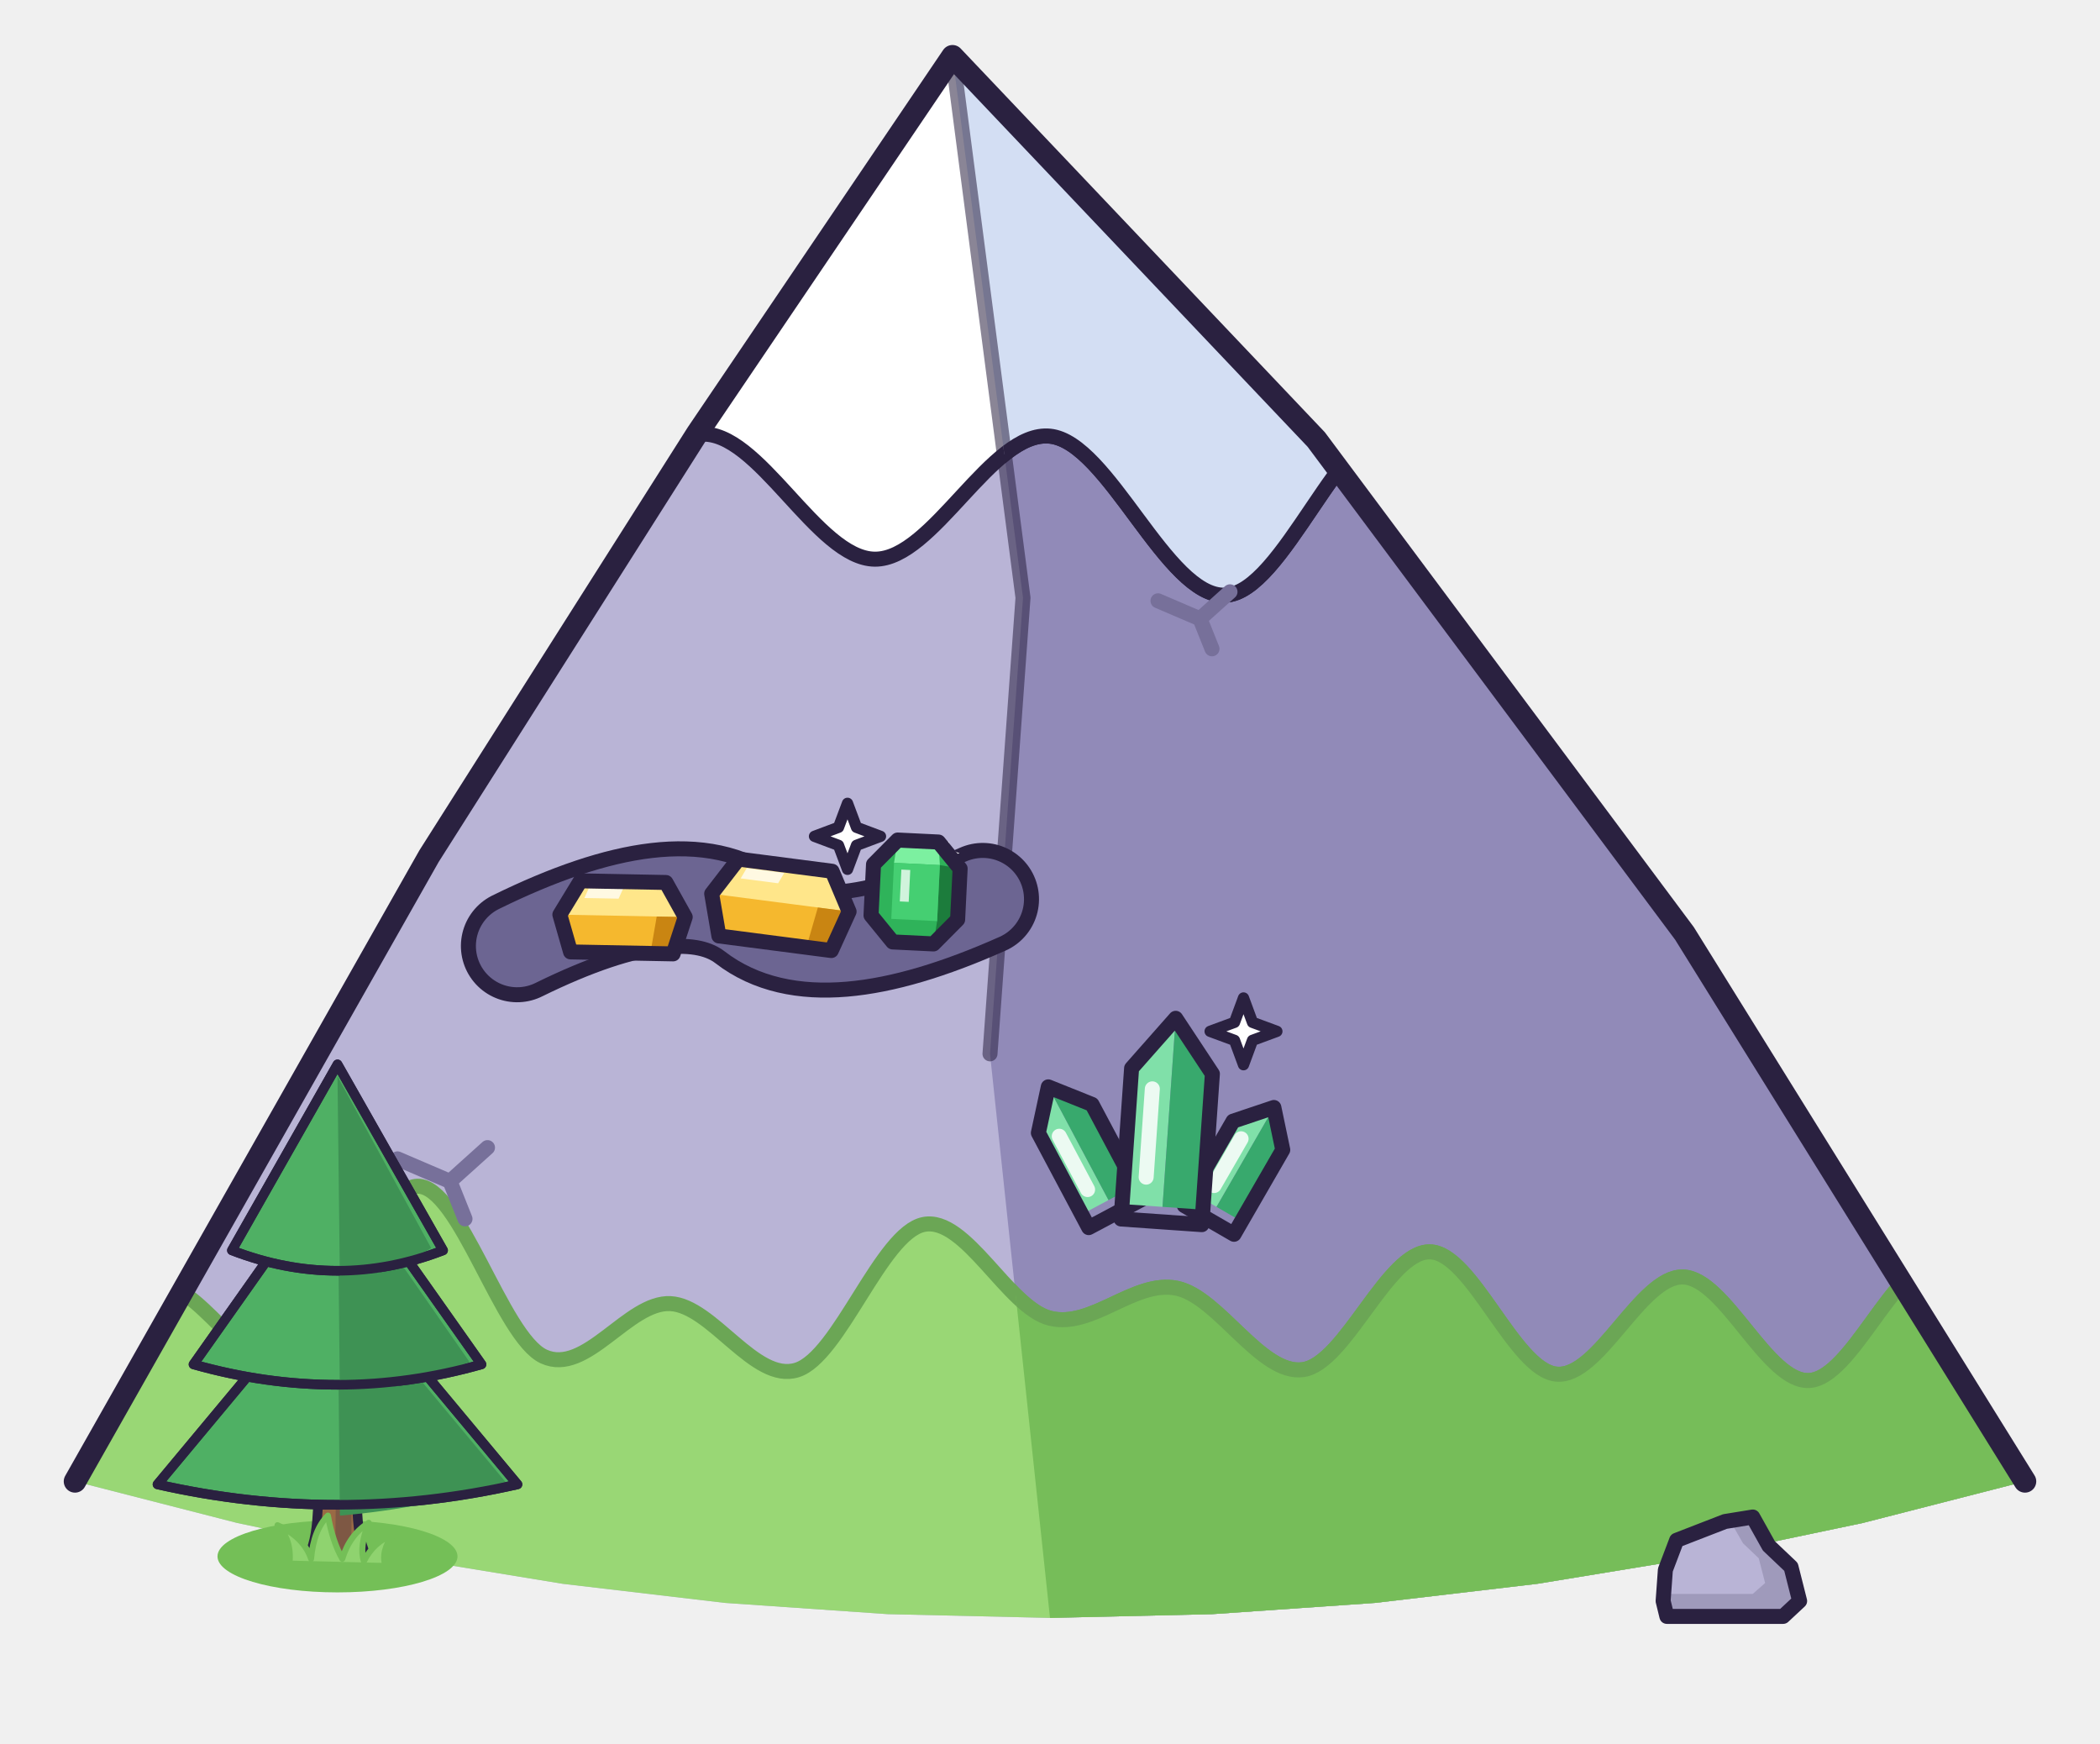
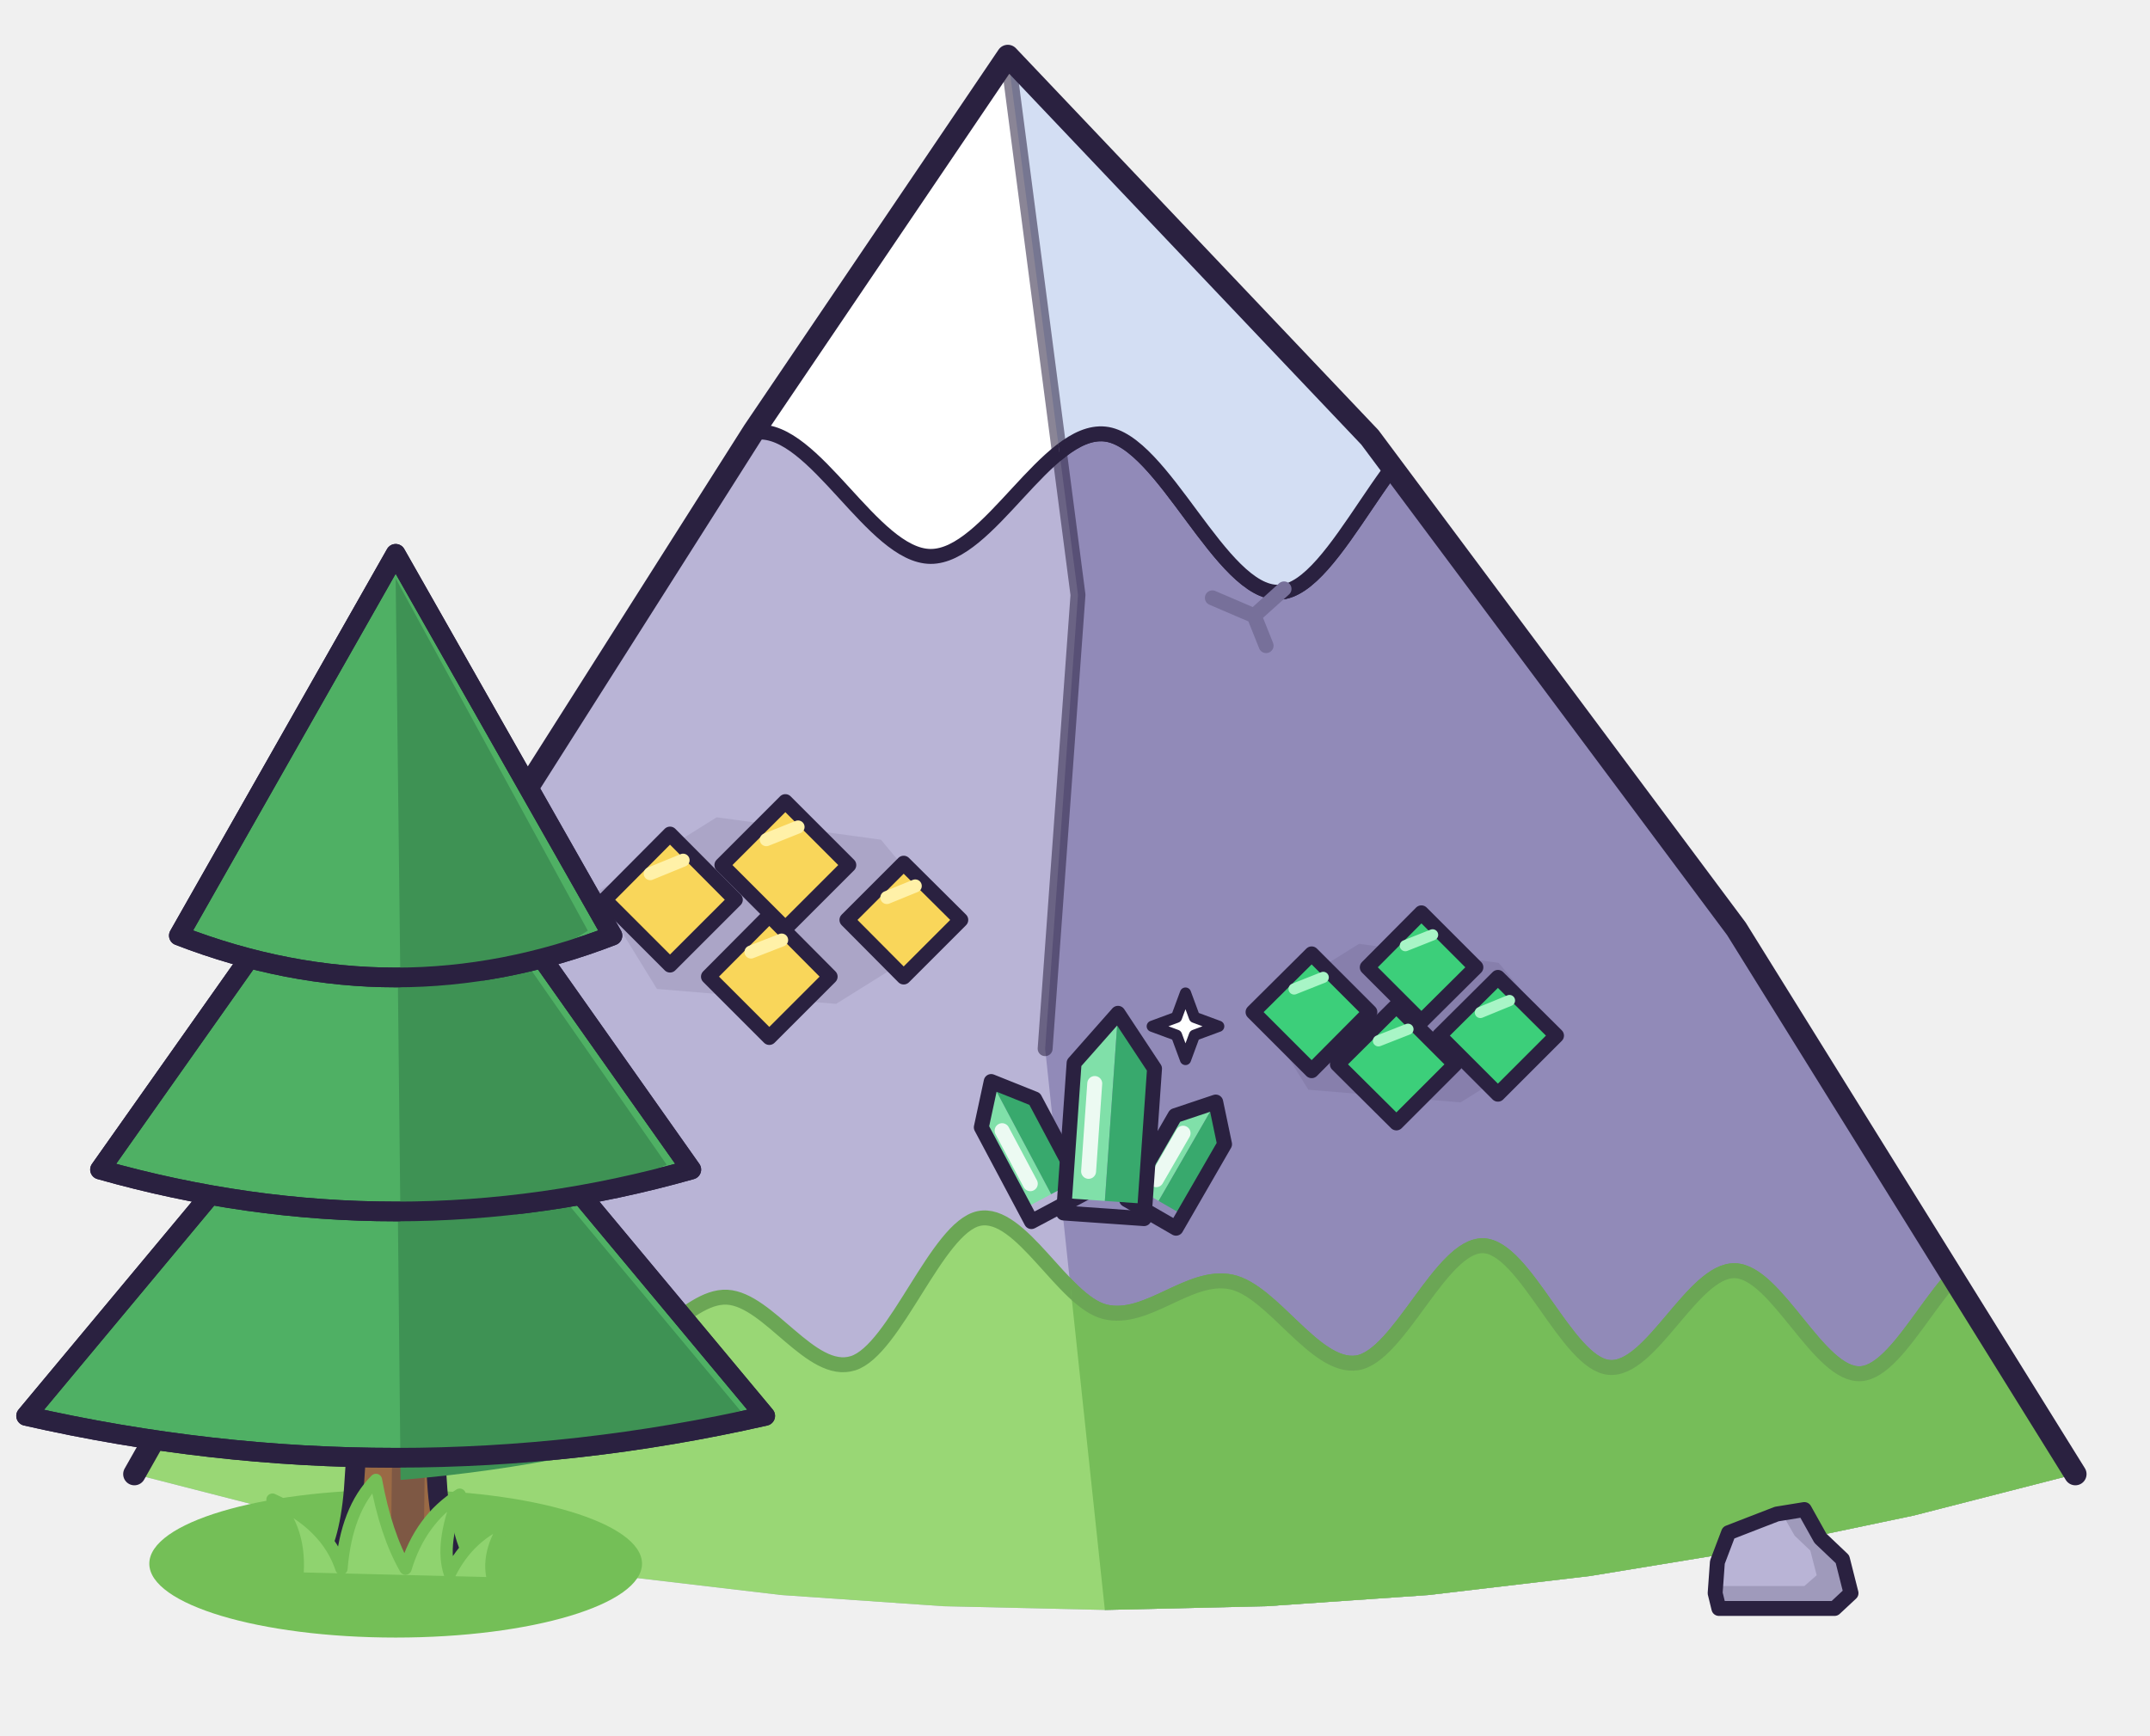
- <svg xmlns="http://www.w3.org/2000/svg" width="560" height="465" viewBox="0 0 560 465" stroke-linejoin="round" stroke-linecap="round">
+ <svg xmlns="http://www.w3.org/2000/svg" width="576" height="465" viewBox="0 0 576 465" stroke-linejoin="round" stroke-linecap="round">
  <defs>
    <clipPath id="montagne-moyenne-d1">
      <path d="M-260,0 L-165.6,-166.7 L-94.1,-279.4 L-26,-380 L71,-277.8 L169.2,-146.1 L260,0 L216.7,11.1 L173.3,20.2 L130,27.3 L86.7,32.4 L43.3,35.4 L0,36.4 L-43.3,35.4 L-86.7,32.4 L-130,27.3 L-173.3,20.2 L-216.7,11.1 Z" />
    </clipPath>
    <clipPath id="montagne-moyenne-d2">
      <path d="M-26,-380 L71,-277.8 L169.2,-146.1 L260,0 L216.7,11.1 L173.3,20.2 L130,27.3 L86.7,32.4 L43.3,35.4 L0,36.4 L-16,-114 L-7.2,-235.6 L-26,-380 Z" />
    </clipPath>
  </defs>
-   <g transform="translate(280 395)">
+   <g transform="translate(296 395)">
    <path d="M-260,0 L-165.6,-166.7 L-94.1,-279.4 L-26,-380 L71,-277.8 L169.2,-146.1 L260,0 L216.7,11.1 L173.3,20.2 L130,27.3 L86.7,32.4 L43.3,35.4 L0,36.4 L-43.3,35.4 L-86.7,32.4 L-130,27.3 L-173.3,20.2 L-216.7,11.1 Z" fill="#b9b4d6" />
    <g clip-path="url(#montagne-moyenne-d1)">
      <path d="M-26,-380 L71,-277.8 L169.2,-146.1 L260,0 L216.7,11.1 L173.3,20.2 L130,27.3 L86.7,32.4 L43.3,35.4 L0,36.4 L-16,-114 L-7.2,-235.6 L-26,-380 Z" fill="#918ab8" />
    </g>
    <g clip-path="url(#montagne-moyenne-d1)">
      <path d="M-280 104 L-270 -44.1 C-264.4 -45.4 -247.5 -54.5 -236.2 -52.4 C-225 -50.3 -213.7 -27.3 -202.5 -31.7 C-191.2 -36.1 -180 -78.4 -168.7 -78.7 C-157.5 -79 -146.2 -38.5 -135 -33.3 C-123.7 -28.1 -112.5 -48 -101.2 -47.4 C-90 -46.8 -78.7 -26.2 -67.5 -29.7 C-56.2 -33.2 -45 -66.2 -33.7 -68.5 C-22.5 -70.8 -11.2 -46.3 0 -43.5 C11.3 -40.7 22.5 -53.8 33.8 -51.5 C45 -49.2 56.3 -28.2 67.5 -29.8 C78.8 -31.4 90 -61.4 101.3 -61.2 C112.5 -61 123.8 -29.7 135 -28.6 C146.3 -27.4 157.5 -54.8 168.8 -54.5 C180 -54.2 191.3 -26.2 202.5 -26.9 C213.8 -27.6 225 -57.9 236.3 -58.6 C247.5 -59.2 264.4 -35.4 270 -30.7 L280 104 Z" fill="#99d775" stroke="#6ba655" stroke-width="4" />
    </g>
    <g clip-path="url(#montagne-moyenne-d2)">
      <path d="M-280 104 L-270 -44.1 C-264.4 -45.4 -247.5 -54.5 -236.2 -52.4 C-225 -50.3 -213.7 -27.3 -202.5 -31.7 C-191.2 -36.1 -180 -78.4 -168.7 -78.7 C-157.5 -79 -146.2 -38.5 -135 -33.3 C-123.7 -28.1 -112.5 -48 -101.2 -47.4 C-90 -46.8 -78.7 -26.2 -67.5 -29.7 C-56.2 -33.2 -45 -66.2 -33.7 -68.5 C-22.5 -70.8 -11.2 -46.3 0 -43.5 C11.3 -40.7 22.5 -53.8 33.8 -51.5 C45 -49.2 56.3 -28.2 67.5 -29.8 C78.8 -31.4 90 -61.4 101.3 -61.2 C112.5 -61 123.8 -29.7 135 -28.6 C146.3 -27.4 157.5 -54.8 168.8 -54.5 C180 -54.2 191.3 -26.2 202.5 -26.9 C213.8 -27.6 225 -57.9 236.3 -58.6 C247.5 -59.2 264.4 -35.4 270 -30.7 L280 104 Z" fill="#76bd59" stroke="#6ba655" stroke-width="4" />
    </g>
    <g clip-path="url(#montagne-moyenne-d1)">
      <path d="M-280 -440 L280 -440 L280 -277.6 C272.2 -272.5 248.9 -245.5 233.3 -247.2 C217.8 -248.8 202.2 -290.2 186.7 -287.4 C171.1 -284.7 155.6 -231.5 140 -230.6 C124.4 -229.7 108.9 -281.1 93.3 -282.1 C77.8 -283 62.2 -236.8 46.7 -236.3 C31.1 -235.7 15.6 -277.1 0 -278.7 C-15.6 -280.3 -31.1 -245.8 -46.7 -245.9 C-62.2 -246 -77.8 -280.6 -93.3 -279.2 C-108.9 -277.8 -124.4 -237.3 -140 -237.7 C-155.6 -238 -171.1 -279.6 -186.7 -281.2 C-202.2 -282.8 -217.8 -246.5 -233.3 -247.2 C-248.9 -247.9 -272.2 -279.1 -280 -285.5 Z" fill="#ffffff" stroke="#2a2140" stroke-width="4" />
    </g>
    <g clip-path="url(#montagne-moyenne-d2)">
      <path d="M-280 -440 L280 -440 L280 -277.6 C272.2 -272.5 248.9 -245.5 233.3 -247.2 C217.8 -248.8 202.2 -290.2 186.7 -287.4 C171.1 -284.7 155.6 -231.5 140 -230.6 C124.4 -229.7 108.9 -281.1 93.3 -282.1 C77.8 -283 62.2 -236.8 46.7 -236.3 C31.1 -235.7 15.6 -277.1 0 -278.7 C-15.6 -280.3 -31.1 -245.8 -46.7 -245.9 C-62.2 -246 -77.8 -280.6 -93.3 -279.2 C-108.9 -277.8 -124.4 -237.3 -140 -237.7 C-155.6 -238 -171.1 -279.6 -186.7 -281.2 C-202.2 -282.8 -217.8 -246.5 -233.3 -247.2 C-248.9 -247.9 -272.2 -279.1 -280 -285.5 Z" fill="#d3def3" stroke="#2a2140" stroke-width="4" />
    </g>
    <path d="M-26,-380 L-7.2,-235.6 L-16,-114" stroke="#2a2140" stroke-width="4" fill="none" opacity="0.55" />
-     <g transform="translate(-80 -150) rotate(0.7)">
-       <path d="M-62 8 Q-18.6 -14 0 0 T62 -6" stroke="#2a2140" stroke-width="30" fill="none" />
-       <path d="M-62 8 Q-18.6 -14 0 0 T62 -6" stroke="#6c6592" stroke-width="22" fill="none" />
-       <g transform="translate(-34 0) rotate(0.4) scale(0.38) translate(-50 -55)">
-         <polygon points="20,30 80,30 94,54 86,80 14,80 6,54" fill="#f5b82e" />
-         <polygon points="20,30 80,30 94,54 6,54" fill="#ffe68a" />
-         <polygon points="74,54 94,54 86,80 70,80" fill="#c98512" />
-         <polygon points="26,35 50,35 47,42 23,42" fill="#ffffff" opacity="0.75" />
-         <polygon points="20,30 80,30 94,54 86,80 14,80 6,54" fill="none" stroke="#2a2140" stroke-width="10.5" />
-       </g>
-       <g transform="translate(8 -4) rotate(6.7) scale(0.42) translate(-50 -55)">
-         <polygon points="20,30 80,30 94,54 86,80 14,80 6,54" fill="#f5b82e" />
-         <polygon points="20,30 80,30 94,54 6,54" fill="#ffe68a" />
-         <polygon points="74,54 94,54 86,80 70,80" fill="#c98512" />
-         <polygon points="26,35 50,35 47,42 23,42" fill="#ffffff" opacity="0.75" />
-         <polygon points="20,30 80,30 94,54 86,80 14,80 6,54" fill="none" stroke="#2a2140" stroke-width="9.5" />
-       </g>
-       <g transform="translate(44 -6) rotate(2.1) scale(0.34) translate(-50 -55)">
-         <polygon points="34,10 66,10 84,30 84,70 66,90 34,90 16,70 16,30" fill="#2fb35a" />
-         <polygon points="34,10 66,10 68,28 32,28" fill="#7cf0a0" />
-         <polygon points="68,28 84,30 84,70 66,90 68,72" fill="#1c7c3c" />
-         <polygon points="32,28 68,28 68,72 32,72" fill="#45cf72" />
-         <polygon points="38,33 45,33 45,58 38,58" fill="#ffffff" opacity="0.75" />
-         <path d="M74 9 Q75.8 16.2 83 18 Q75.8 19.8 74 27 Q72.2 19.8 65 18 Q72.2 16.2 74 9 Z" fill="#ffffff" />
-         <polygon points="34,10 66,10 84,30 84,70 66,90 34,90 16,70 16,30" fill="none" stroke="#2a2140" stroke-width="11.8" />
-       </g>
-     </g>
-     <path d="M-54 -180.8 L-51.6 -174.4 L-45.2 -172 L-51.6 -169.6 L-54 -163.2 L-56.4 -169.6 L-62.8 -172 L-56.4 -174.4 Z" fill="#ffffff" stroke="#2a2140" stroke-width="3" />
+     <path d="M-136 -156 L-104 -176 L-60 -170 L-40 -146 L-72 -126 L-120 -130 Z" fill="#2a2140" opacity="0.1" />
+     <path d="M-116.5 -171.5 L-99 -153.9 L-116.5 -136.4 L-134 -153.9 Z" fill="#f9d65a" stroke="#2a2140" stroke-width="4" />
+     <path d="M-121.8 -160.9 L-113 -164.5" stroke="#fff1a8" stroke-width="3.5" />
+     <path d="M-85.6 -180.2 L-68.6 -163.2 L-85.6 -146.2 L-102.6 -163.2 Z" fill="#f9d65a" stroke="#2a2140" stroke-width="4" />
+     <path d="M-90.7 -170 L-82.2 -173.4" stroke="#fff1a8" stroke-width="3.5" />
+     <path d="M-53.9 -163.7 L-38.6 -148.5 L-53.9 -133.2 L-69.1 -148.5 Z" fill="#f9d65a" stroke="#2a2140" stroke-width="4" />
+     <path d="M-58.4 -154.5 L-50.8 -157.6" stroke="#fff1a8" stroke-width="3.5" />
+     <path d="M-89.9 -149.7 L-73.6 -133.3 L-89.9 -117 L-106.2 -133.3 Z" fill="#f9d65a" stroke="#2a2140" stroke-width="4" />
+     <path d="M-94.8 -139.9 L-86.6 -143.1" stroke="#fff1a8" stroke-width="3.5" />
+     <path d="M40.9 -125.1 L68.1 -142.1 L105.5 -137 L122.5 -116.6 L95.3 -99.6 L54.5 -103 Z" fill="#2a2140" opacity="0.1" />
+     <path d="M55.4 -139.4 L71 -123.8 L55.4 -108.1 L39.7 -123.8 Z" fill="#3ccf7a" stroke="#2a2140" stroke-width="4" />
+     <path d="M50.7 -130 L58.5 -133.1" stroke="#a8f5c6" stroke-width="3" />
+     <path d="M84.8 -150.4 L99.4 -135.8 L84.8 -121.3 L70.3 -135.8 Z" fill="#3ccf7a" stroke="#2a2140" stroke-width="4" />
+     <path d="M80.5 -141.6 L87.8 -144.5" stroke="#a8f5c6" stroke-width="3" />
+     <path d="M105.3 -133.1 L121 -117.5 L105.3 -101.8 L89.6 -117.5 Z" fill="#3ccf7a" stroke="#2a2140" stroke-width="4" />
+     <path d="M100.6 -123.7 L108.4 -126.9" stroke="#a8f5c6" stroke-width="3" />
+     <path d="M78.1 -125.5 L93.8 -109.8 L78.1 -94.1 L62.3 -109.8 Z" fill="#3ccf7a" stroke="#2a2140" stroke-width="4" />
+     <path d="M73.3 -116.1 L81.2 -119.2" stroke="#a8f5c6" stroke-width="3" />
    <path d="M-174 -86 L-160 -80 L-150 -89 M-160 -80 L-156 -70" stroke="#77709a" stroke-width="4" fill="none" />
    <path d="M28.8 -234.8 L40 -230 L48 -237.2 M40 -230 L43.2 -222" stroke="#77709a" stroke-width="4" fill="none" />
-     <g transform="translate(15.6 -75) rotate(-28)">
+     <g transform="translate(-14.4 -75) rotate(-28)">
      <polygon points="-8.1,0 -8.1,-24.6 0,-34.2 0,0" fill="#80e0a9" />
      <polygon points="0,0 0,-34.2 8.1,-24.6 8.1,0" fill="#38a96d" />
      <path d="M-3.6 -5.1 L-3.6 -21.2" stroke="#ffffff" stroke-width="4" opacity="0.85" />
      <polygon points="-8.1,4 -8.1,-24.6 0,-34.2 8.1,-24.6 8.1,4" fill="none" stroke="#2a2140" stroke-width="4" />
    </g>
-     <g transform="translate(44.4 -73.2) rotate(30)">
+     <g transform="translate(14.4 -73.2) rotate(30)">
      <polygon points="-7.6,0 -7.6,-22 0,-30.6 0,0" fill="#80e0a9" />
      <polygon points="0,0 0,-30.6 7.7,-22 7.7,0" fill="#38a96d" />
      <path d="M-3.4 -4.6 L-3.4 -19" stroke="#ffffff" stroke-width="4" opacity="0.85" />
      <polygon points="-7.6,4 -7.6,-22 0,-30.6 7.7,-22 7.7,4" fill="none" stroke="#2a2140" stroke-width="4" />
    </g>
-     <g transform="translate(30 -73.2) rotate(4)">
+     <g transform="translate(0 -73.2) rotate(4)">
      <polygon points="-10.8,0 -10.8,-36.3 0,-50.4 0,0" fill="#80e0a9" />
      <polygon points="0,0 0,-50.4 10.8,-36.3 10.8,0" fill="#38a96d" />
      <path d="M-4.9 -7.6 L-4.9 -31.2" stroke="#ffffff" stroke-width="4" opacity="0.85" />
      <polygon points="-10.8,4 -10.8,-36.3 0,-50.4 10.8,-36.3 10.8,4" fill="none" stroke="#2a2140" stroke-width="4" />
    </g>
-     <path d="M51.6 -128.9 L54 -122.4 L60.5 -120 L54 -117.6 L51.6 -111.1 L49.2 -117.6 L42.7 -120 L49.2 -122.4 Z" fill="#ffffff" stroke="#2a2140" stroke-width="3" />
+     <path d="M21.6 -128.9 L24 -122.4 L30.5 -120 L24 -117.6 L21.6 -111.1 L19.2 -117.6 L12.7 -120 L19.2 -122.4 Z" fill="#ffffff" stroke="#2a2140" stroke-width="3" />
    <path d="M-260,0 L-165.6,-166.7 L-94.1,-279.4 L-26,-380 L71,-277.8 L169.2,-146.1 L260,0" fill="none" stroke="#2a2140" stroke-width="6" />
-     <g transform="translate(-190 20) scale(0.32)">
+     <g transform="translate(-190 24) scale(0.66)">
      <ellipse cx="0" cy="0" rx="100" ry="30" fill="#74bf57" />
      <path d="M-27 4 Q-19 -6 -17 -30 L-13 -90 L13 -90 L17 -30 Q19 -6 27 4 Z" fill="#9a6a45" stroke="#2a2140" stroke-width="8" />
      <path d="M4.75 -6 L5.7 -86" stroke="#7e5844" stroke-width="13.3" />
      <path d="M-150 -60 L0 -240 L150 -60 Q0 -26 -150 -60 Z" fill="#4fb064" stroke="#2a2140" stroke-width="8" />
      <path d="M0 -230 L140 -62 Q75 -40 2 -34 Z" fill="#3e9254" />
      <path d="M-150 -60 L0 -240 L150 -60 Q0 -26 -150 -60 Z" fill="none" stroke="#2a2140" stroke-width="8" />
      <path d="M-120 -160 L0 -330 L120 -160 Q0 -126 -120 -160 Z" fill="#4fb064" stroke="#2a2140" stroke-width="8" />
      <path d="M0 -320 L110 -162 Q60 -140 2 -134 Z" fill="#3e9254" />
      <path d="M-120 -160 L0 -330 L120 -160 Q0 -126 -120 -160 Z" fill="none" stroke="#2a2140" stroke-width="8" />
      <path d="M-88 -255 L0 -410 L88 -255 Q0 -221 -88 -255 Z" fill="#4fb064" stroke="#2a2140" stroke-width="8" />
      <path d="M0 -400 L78 -257 Q44 -235 2 -229 Z" fill="#3e9254" />
      <path d="M-88 -255 L0 -410 L88 -255 Q0 -221 -88 -255 Z" fill="none" stroke="#2a2140" stroke-width="8" />
      <path d="M-40 6 Q-38 -14 -50 -26 Q-28 -16 -22 2 Q-20 -22 -8 -34 Q-4 -12 4 2 Q10 -18 26 -28 Q18 -8 22 4 Q30 -12 46 -18 Q36 -4 40 8 Z" fill="#8fd36f" stroke="#74bf57" stroke-width="5" />
    </g>
    <polygon points="163.5,31.9 164.1,23.6 167.1,15.7 173.8,13.1 180,10.7 187.4,9.5 191.7,17.2 197.6,22.8 199.9,31.9 195.5,36 164.5,36" fill="#9f9abb" />
    <polygon points="164.4,27.1 164.9,21.1 167,15.4 171.9,13.6 176.3,11.8 181.6,10.9 184.8,16.5 189,20.5 190.7,27.1 187.4,30 165.2,30" fill="#b9b4d6" />
    <polygon points="163.5,31.9 164.1,23.6 167.1,15.7 173.8,13.1 180,10.7 187.4,9.5 191.7,17.2 197.6,22.8 199.9,31.9 195.5,36 164.5,36" fill="none" stroke="#2a2140" stroke-width="4" />
  </g>
</svg>
